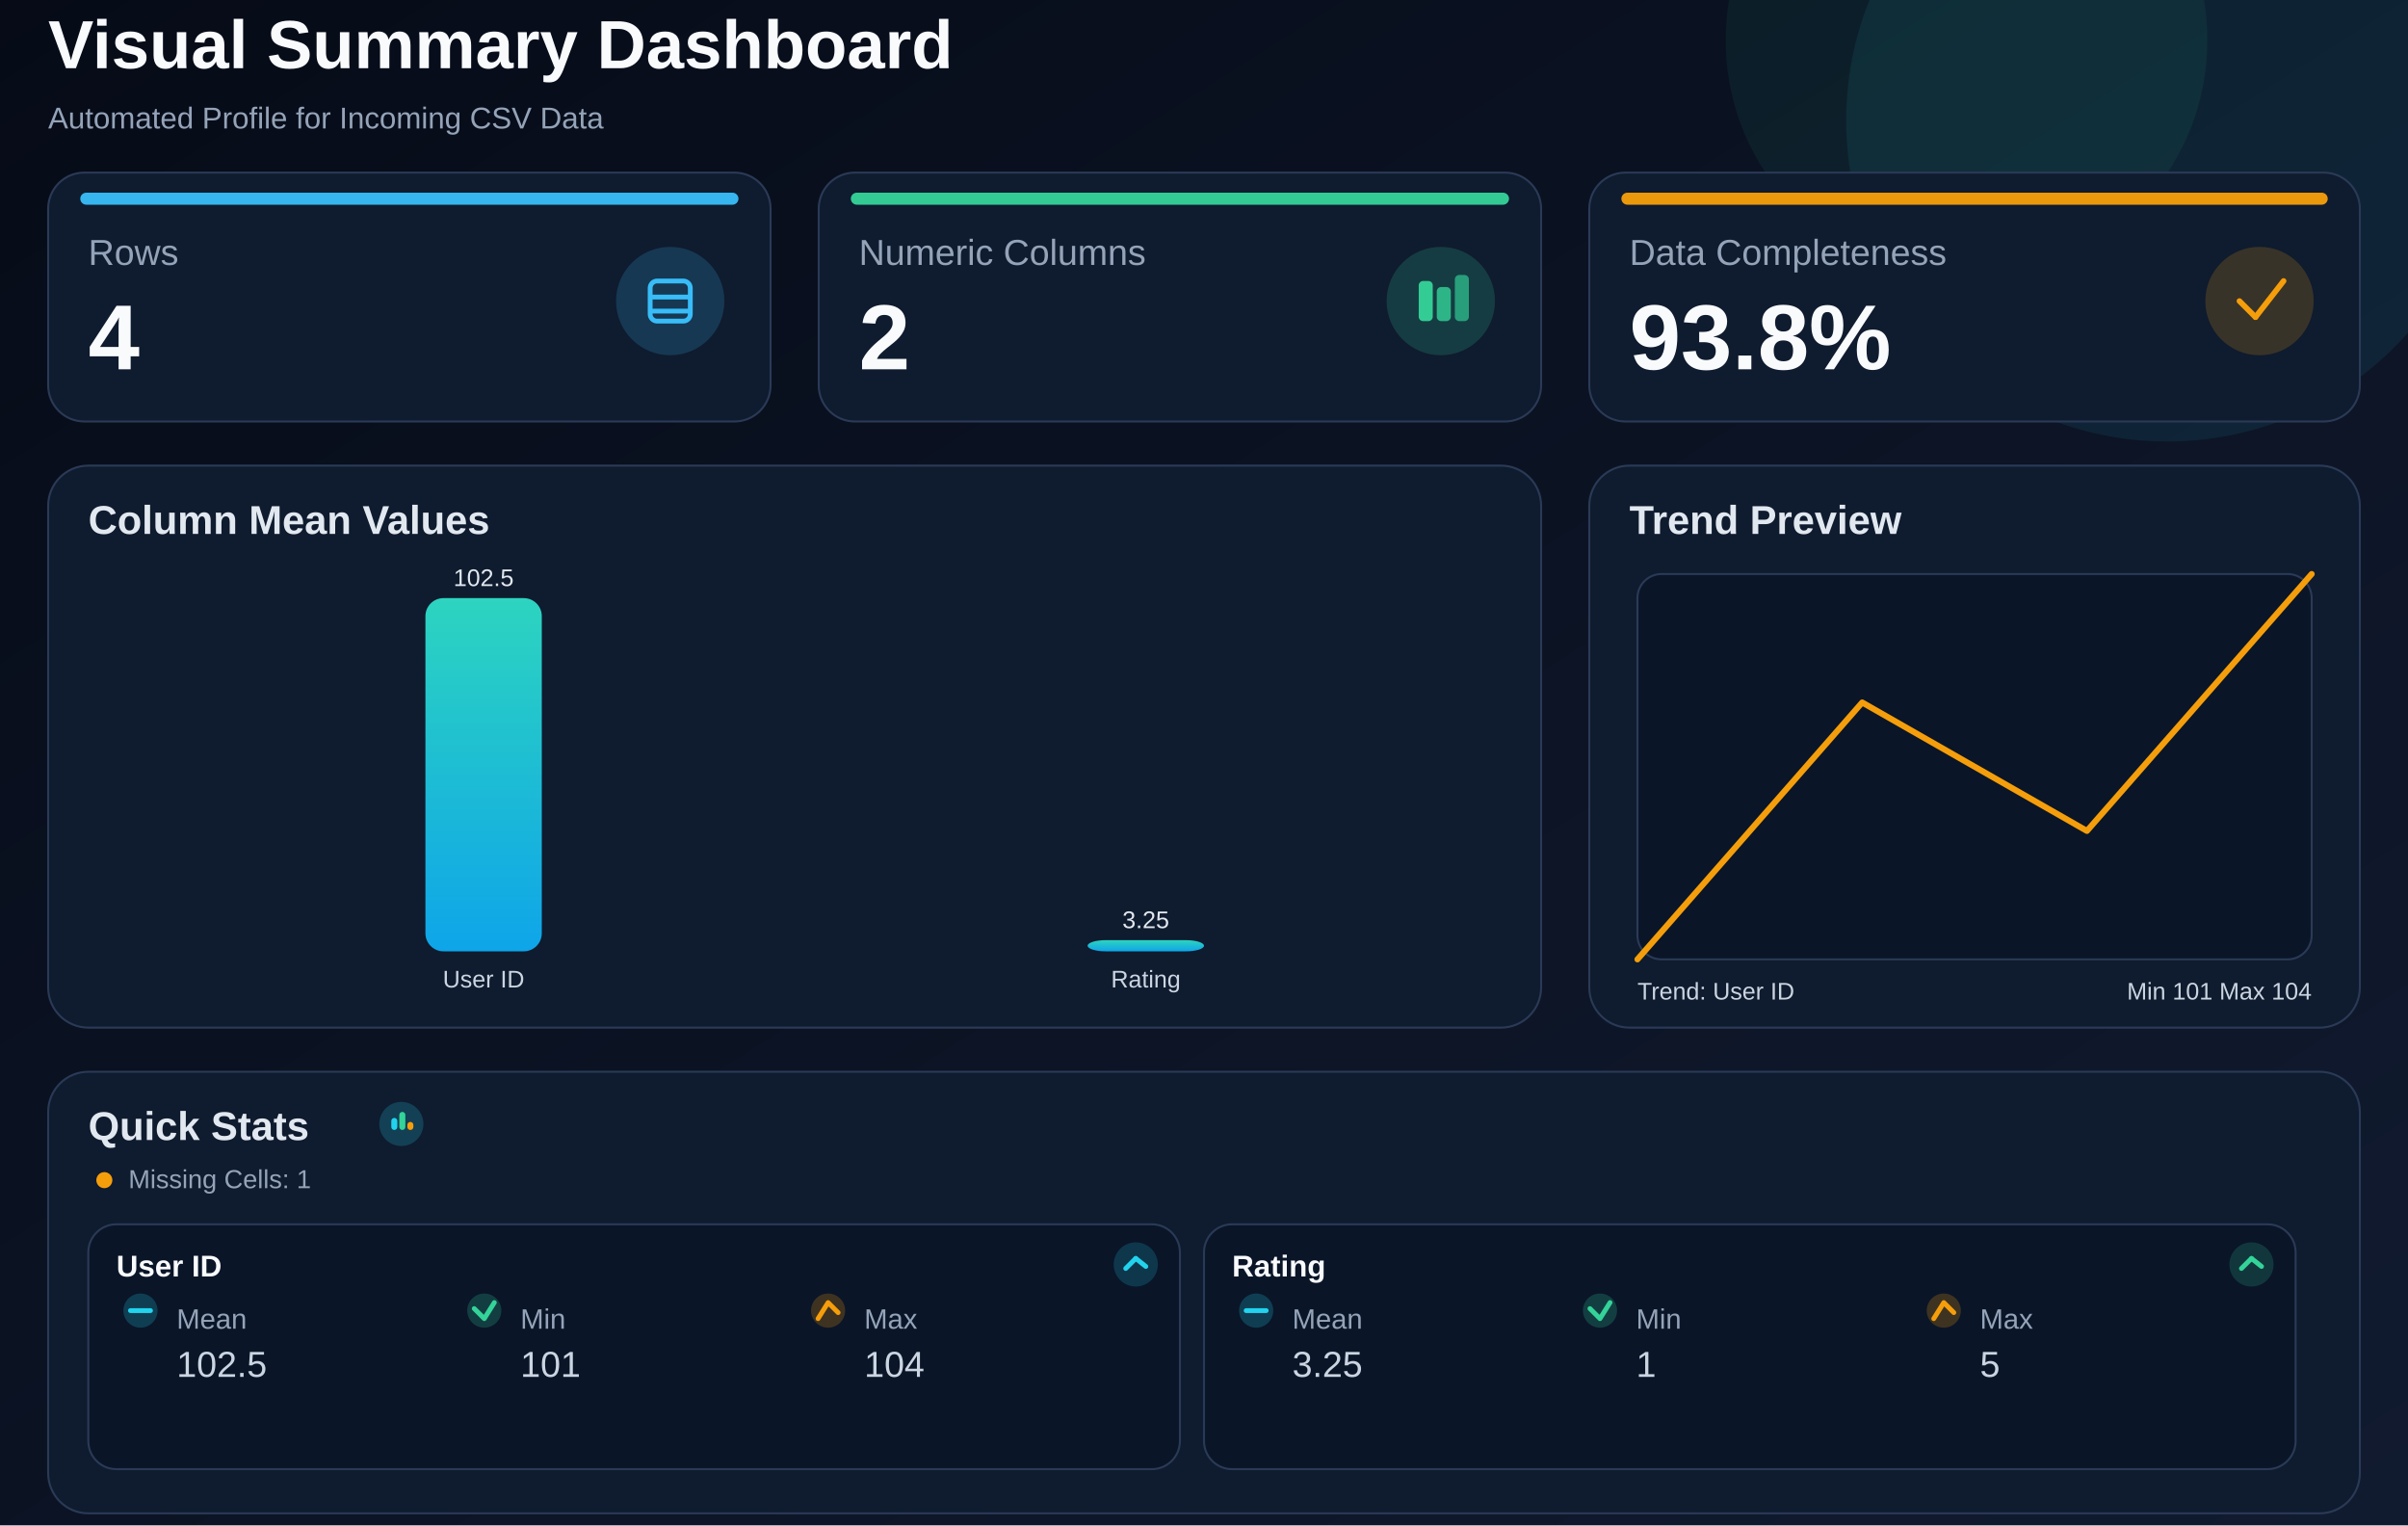
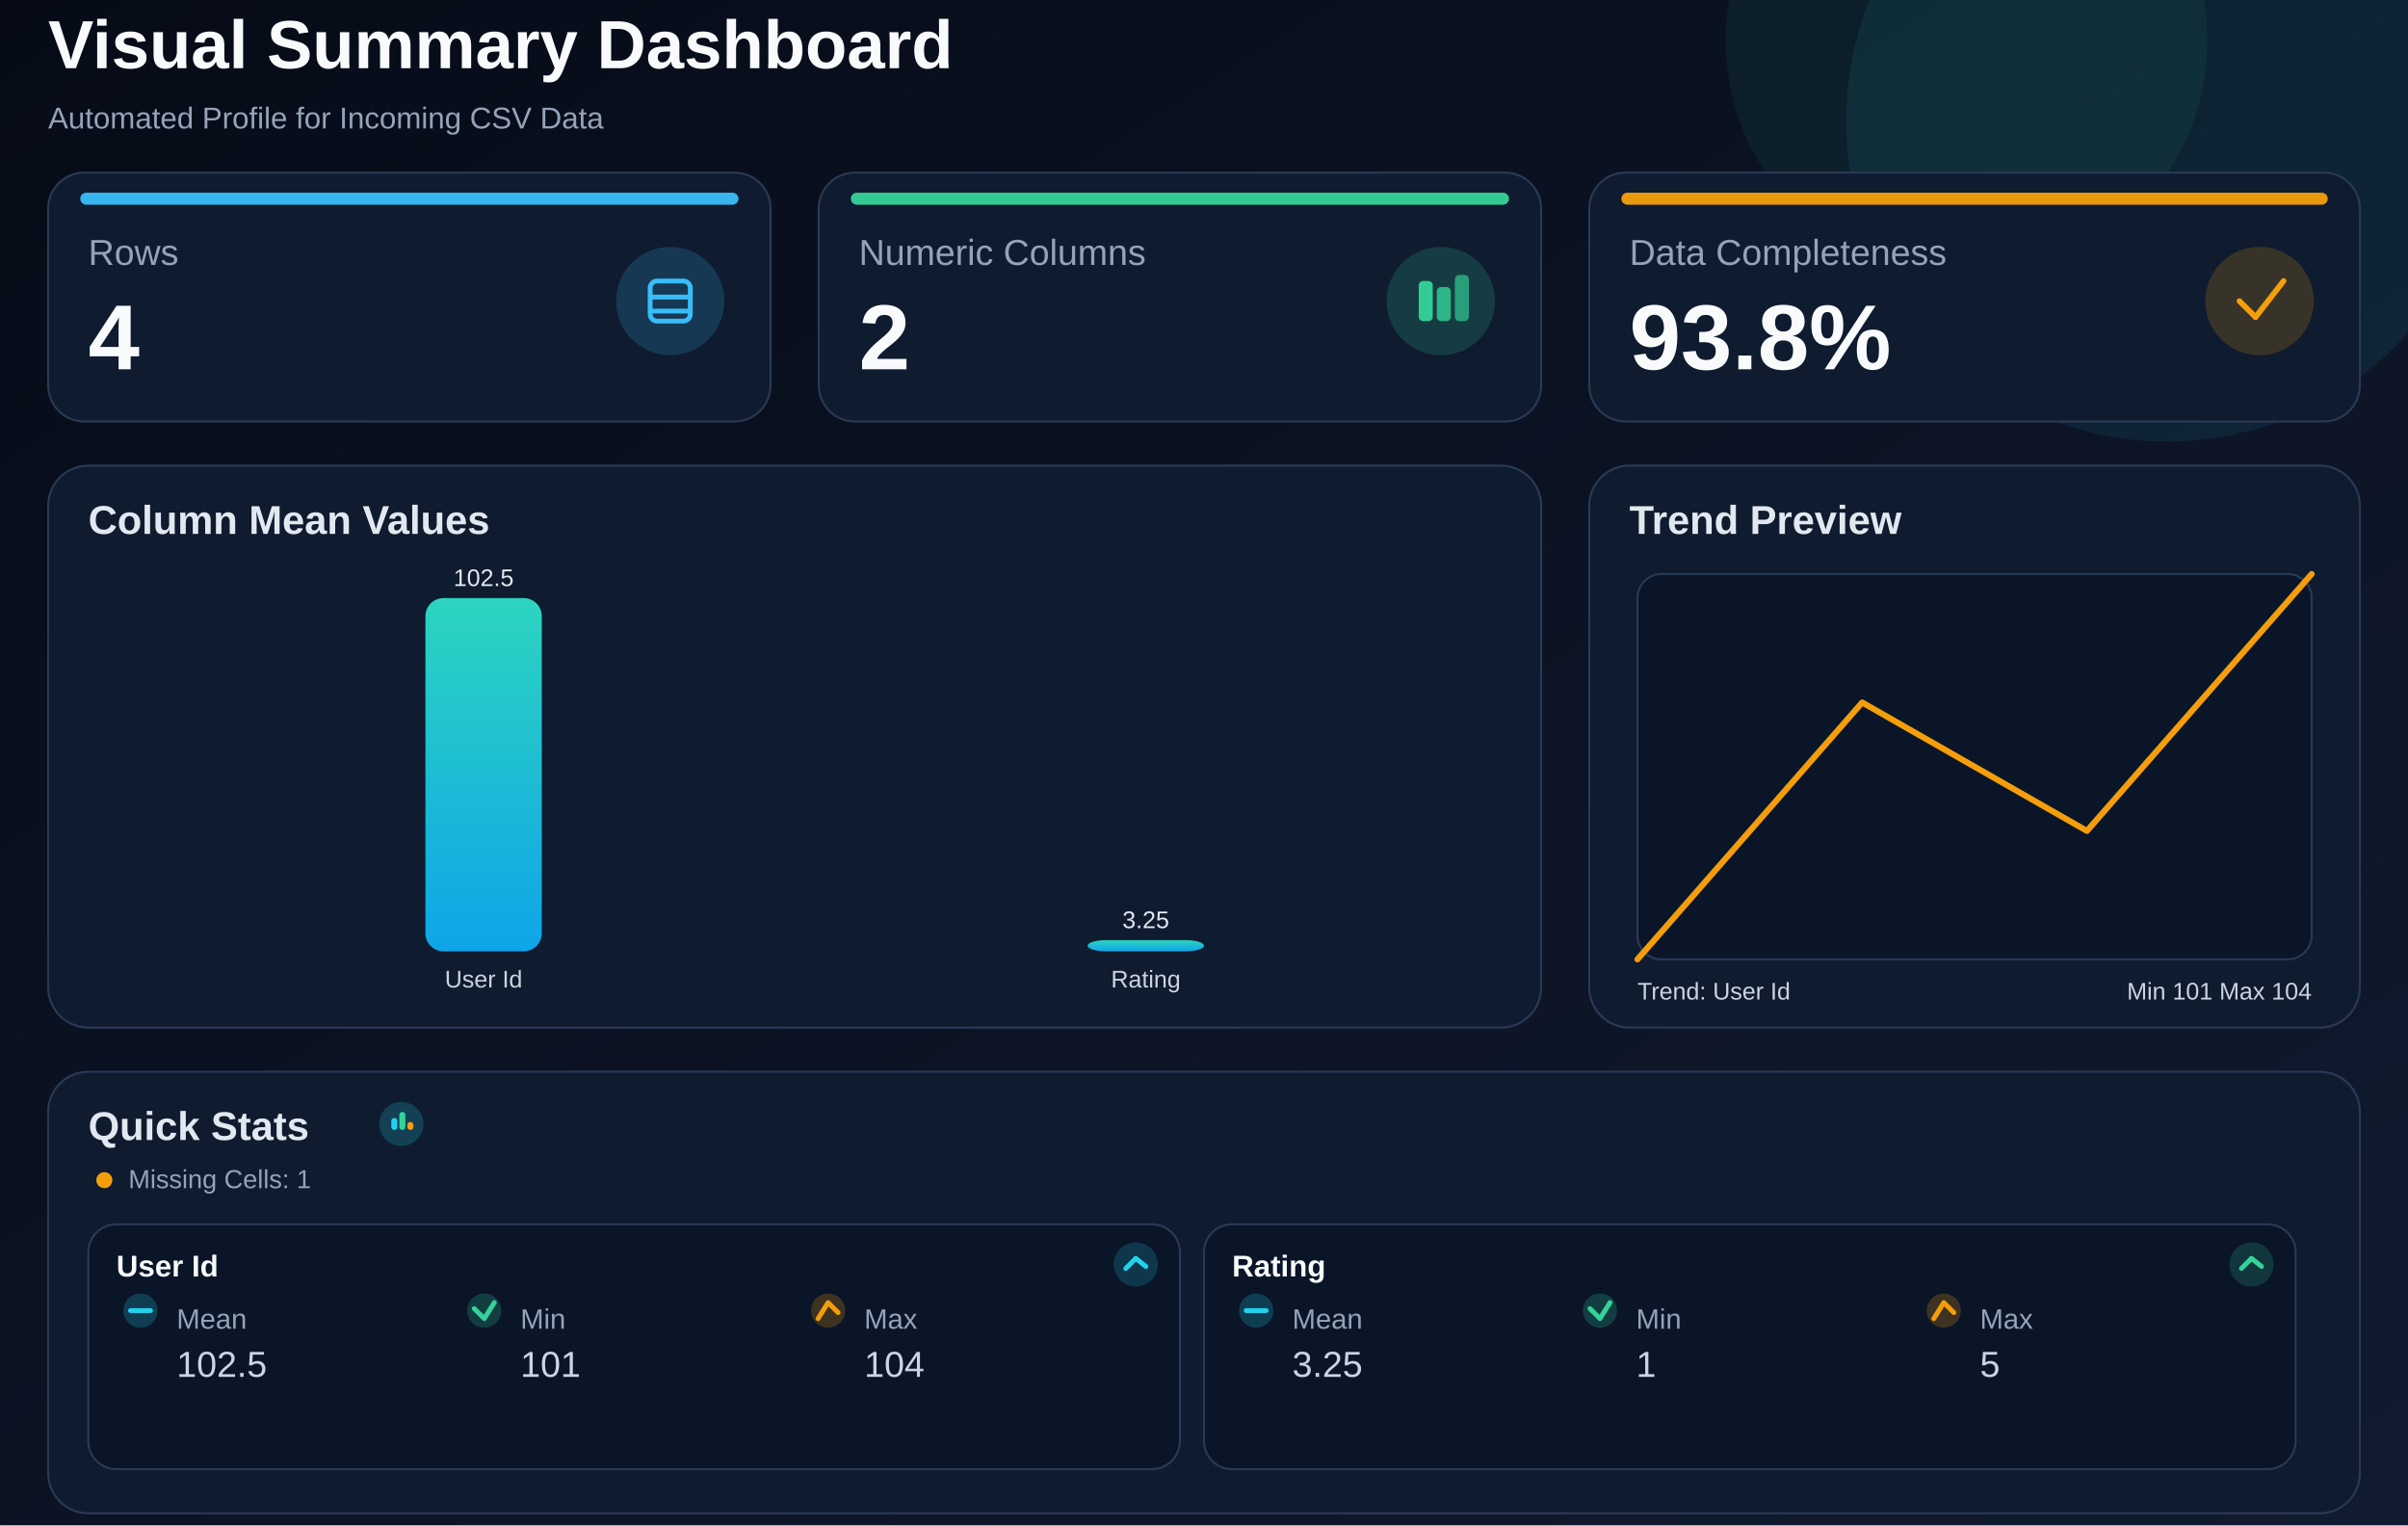
<svg xmlns="http://www.w3.org/2000/svg" width="1200" height="760" font-family="Poppins, Segoe UI, Arial, sans-serif">
  <defs>
    <linearGradient id="bg" x1="0" y1="0" x2="1" y2="1">
      <stop offset="0%" stop-color="#060b17" />
      <stop offset="100%" stop-color="#111b30" />
    </linearGradient>
    <linearGradient id="bar" x1="0" y1="0" x2="0" y2="1">
      <stop offset="0%" stop-color="#2dd4bf" />
      <stop offset="100%" stop-color="#0ea5e9" />
    </linearGradient>
  </defs>
  <rect width="1200" height="760" fill="url(#bg)" />
  <circle cx="1080" cy="60" r="160" fill="#22d3ee" opacity="0.08" />
  <circle cx="980" cy="20" r="120" fill="#34d399" opacity="0.07" />
  <text x="24" y="34" font-size="34" font-weight="700" fill="#f8fafc">Visual Summary Dashboard</text>
  <text x="24" y="64" font-size="15" fill="#94a3b8">Automated Profile for Incoming CSV Data</text>
  <rect x="24" y="86" width="360" height="124" rx="18" fill="#0f1b2e" stroke="#2a3a56" />
  <rect x="40" y="96" width="328" height="6" rx="3" fill="#38bdf8" opacity="0.95" />
  <circle cx="334" cy="150" r="27" fill="#38bdf8" opacity="0.18" />
  <rect x="324" y="140" width="20" height="20" rx="3.5" fill="none" stroke="#38bdf8" stroke-width="2.4" />
  <line x1="324" y1="148" x2="344" y2="148" stroke="#38bdf8" stroke-width="2.4" />
  <line x1="324" y1="155" x2="344" y2="155" stroke="#38bdf8" stroke-width="2.4" />
  <text x="44" y="132" font-size="18" font-weight="500" fill="#94a3b8">Rows</text>
  <text x="44" y="184" font-size="46" font-weight="700" fill="#f8fafc">4</text>
  <rect x="408" y="86" width="360" height="124" rx="18" fill="#0f1b2e" stroke="#2a3a56" />
  <rect x="424" y="96" width="328" height="6" rx="3" fill="#34d399" opacity="0.95" />
  <circle cx="718" cy="150" r="27" fill="#34d399" opacity="0.18" />
  <rect x="707" y="140" width="7" height="20" rx="2.2" fill="#34d399" opacity="0.95" />
  <rect x="716" y="143" width="7" height="17" rx="2.2" fill="#34d399" opacity="0.8" />
  <rect x="725" y="137" width="7" height="23" rx="2.2" fill="#34d399" opacity="0.65" />
  <text x="428" y="132" font-size="18" font-weight="500" fill="#94a3b8">Numeric Columns</text>
  <text x="428" y="184" font-size="46" font-weight="700" fill="#f8fafc">2</text>
  <rect x="792" y="86" width="384" height="124" rx="18" fill="#0f1b2e" stroke="#2a3a56" />
  <rect x="808" y="96" width="352" height="6" rx="3" fill="#f59e0b" opacity="0.95" />
  <circle cx="1126" cy="150" r="27" fill="#f59e0b" opacity="0.18" />
  <line x1="1116" y1="150" x2="1124" y2="158" stroke="#f59e0b" stroke-width="2.8" stroke-linecap="round" />
  <line x1="1124" y1="158" x2="1138" y2="140" stroke="#f59e0b" stroke-width="2.8" stroke-linecap="round" />
  <text x="812" y="132" font-size="18" font-weight="500" fill="#94a3b8">Data Completeness</text>
  <text x="812" y="184" font-size="46" font-weight="700" fill="#f8fafc">93.8%</text>
  <rect x="24" y="232" width="744" height="280" rx="20" fill="#0f1b2e" stroke="#2a3a56" />
  <text x="44" y="266" font-size="20" font-weight="600" fill="#e2e8f0">Column Mean Values</text>
  <rect x="212.00" y="298.00" width="58.00" height="176.00" rx="9" fill="url(#bar)" />
-   <text x="241.00" y="492" font-size="12" fill="#cbd5e1" text-anchor="middle">User ID</text>
+   <text x="241.00" y="492" font-size="12" fill="#cbd5e1" text-anchor="middle">User Id</text>
  <text x="241.00" y="292.00" font-size="12" fill="#e2e8f0" text-anchor="middle">102.5</text>
  <rect x="542.00" y="468.42" width="58.00" height="5.58" rx="9" fill="url(#bar)" />
  <text x="571.00" y="492" font-size="12" fill="#cbd5e1" text-anchor="middle">Rating</text>
  <text x="571.00" y="462.42" font-size="12" fill="#e2e8f0" text-anchor="middle">3.25</text>
  <rect x="792" y="232" width="384" height="280" rx="20" fill="#0f1b2e" stroke="#2a3a56" />
  <text x="812" y="266" font-size="20" font-weight="600" fill="#e2e8f0">Trend Preview</text>
  <rect x="816" y="286" width="336" height="192" rx="12" fill="#0a1528" stroke="#2a3a56" />
  <polyline points="816.00,478.00 928.00,350.00 1040.00,414.00 1152.00,286.00" fill="none" stroke="#f59e0b" stroke-width="3" stroke-linecap="round" stroke-linejoin="round" />
-   <text x="816" y="498" font-size="12" fill="#cbd5e1">Trend: User ID</text>
+   <text x="816" y="498" font-size="12" fill="#cbd5e1">Trend: User Id</text>
  <text x="1152" y="498" font-size="12" fill="#cbd5e1" text-anchor="end">Min 101  Max 104</text>
  <rect x="24" y="534" width="1152" height="220" rx="20" fill="#0f1b2e" stroke="#2a3a56" />
  <circle cx="200" cy="560" r="11" fill="#22d3ee" opacity="0.2" />
  <rect x="195" y="557" width="3" height="6" rx="1.5" fill="#22d3ee" />
  <rect x="199" y="554" width="3" height="9" rx="1.5" fill="#34d399" />
  <rect x="203" y="559" width="3" height="4" rx="1.5" fill="#f59e0b" />
  <text x="44" y="568" font-size="20" font-weight="600" fill="#e2e8f0">Quick Stats</text>
  <circle cx="52" cy="588" r="4" fill="#f59e0b" />
  <text x="64" y="592" font-size="13" fill="#94a3b8">Missing Cells: 1</text>
  <rect x="44.00" y="610" width="544.00" height="122" rx="14" fill="#0a1528" stroke="#2a3a56" />
  <circle cx="566.0" cy="630" r="11" fill="#22d3ee" opacity="0.18" />
  <line x1="561.0" y1="632" x2="566.0" y2="627" stroke="#22d3ee" stroke-width="2.4" stroke-linecap="round" />
  <line x1="566.0" y1="627" x2="571.0" y2="631" stroke="#22d3ee" stroke-width="2.4" stroke-linecap="round" />
-   <text x="58.00" y="636" font-size="15" font-weight="600" fill="#f8fafc">User ID</text>
+   <text x="58.00" y="636" font-size="15" font-weight="600" fill="#f8fafc">User Id</text>
  <circle cx="70.0" cy="653" r="8.5" fill="#22d3ee" opacity="0.22" />
  <line x1="65.0" y1="653" x2="75.0" y2="653" stroke="#22d3ee" stroke-width="2.4" stroke-linecap="round" />
  <text x="88.00" y="662" font-size="14" fill="#94a3b8">Mean</text>
  <text x="88.00" y="686" font-size="18" fill="#cbd5e1">102.5</text>
  <circle cx="241.333" cy="653" r="8.5" fill="#34d399" opacity="0.22" />
  <polyline points="236.333,652 241.333,657 246.333,649" fill="none" stroke="#34d399" stroke-width="2.4" stroke-linecap="round" stroke-linejoin="round" />
  <text x="259.33" y="662" font-size="14" fill="#94a3b8">Min</text>
  <text x="259.33" y="686" font-size="18" fill="#cbd5e1">101</text>
  <circle cx="412.667" cy="653" r="8.5" fill="#f59e0b" opacity="0.22" />
  <polyline points="407.667,657 412.667,649 417.667,654" fill="none" stroke="#f59e0b" stroke-width="2.4" stroke-linecap="round" stroke-linejoin="round" />
  <text x="430.67" y="662" font-size="14" fill="#94a3b8">Max</text>
  <text x="430.67" y="686" font-size="18" fill="#cbd5e1">104</text>
  <rect x="600.00" y="610" width="544.00" height="122" rx="14" fill="#0a1528" stroke="#2a3a56" />
  <circle cx="1122.0" cy="630" r="11" fill="#34d399" opacity="0.18" />
  <line x1="1117.0" y1="632" x2="1122.0" y2="627" stroke="#34d399" stroke-width="2.4" stroke-linecap="round" />
  <line x1="1122.0" y1="627" x2="1127.0" y2="631" stroke="#34d399" stroke-width="2.4" stroke-linecap="round" />
  <text x="614.00" y="636" font-size="15" font-weight="600" fill="#f8fafc">Rating</text>
  <circle cx="626.0" cy="653" r="8.5" fill="#22d3ee" opacity="0.22" />
  <line x1="621.0" y1="653" x2="631.0" y2="653" stroke="#22d3ee" stroke-width="2.4" stroke-linecap="round" />
  <text x="644.00" y="662" font-size="14" fill="#94a3b8">Mean</text>
  <text x="644.00" y="686" font-size="18" fill="#cbd5e1">3.25</text>
  <circle cx="797.333" cy="653" r="8.5" fill="#34d399" opacity="0.22" />
  <polyline points="792.333,652 797.333,657 802.333,649" fill="none" stroke="#34d399" stroke-width="2.4" stroke-linecap="round" stroke-linejoin="round" />
  <text x="815.33" y="662" font-size="14" fill="#94a3b8">Min</text>
  <text x="815.33" y="686" font-size="18" fill="#cbd5e1">1</text>
  <circle cx="968.667" cy="653" r="8.5" fill="#f59e0b" opacity="0.22" />
  <polyline points="963.667,657 968.667,649 973.667,654" fill="none" stroke="#f59e0b" stroke-width="2.4" stroke-linecap="round" stroke-linejoin="round" />
  <text x="986.67" y="662" font-size="14" fill="#94a3b8">Max</text>
  <text x="986.67" y="686" font-size="18" fill="#cbd5e1">5</text>
</svg>
